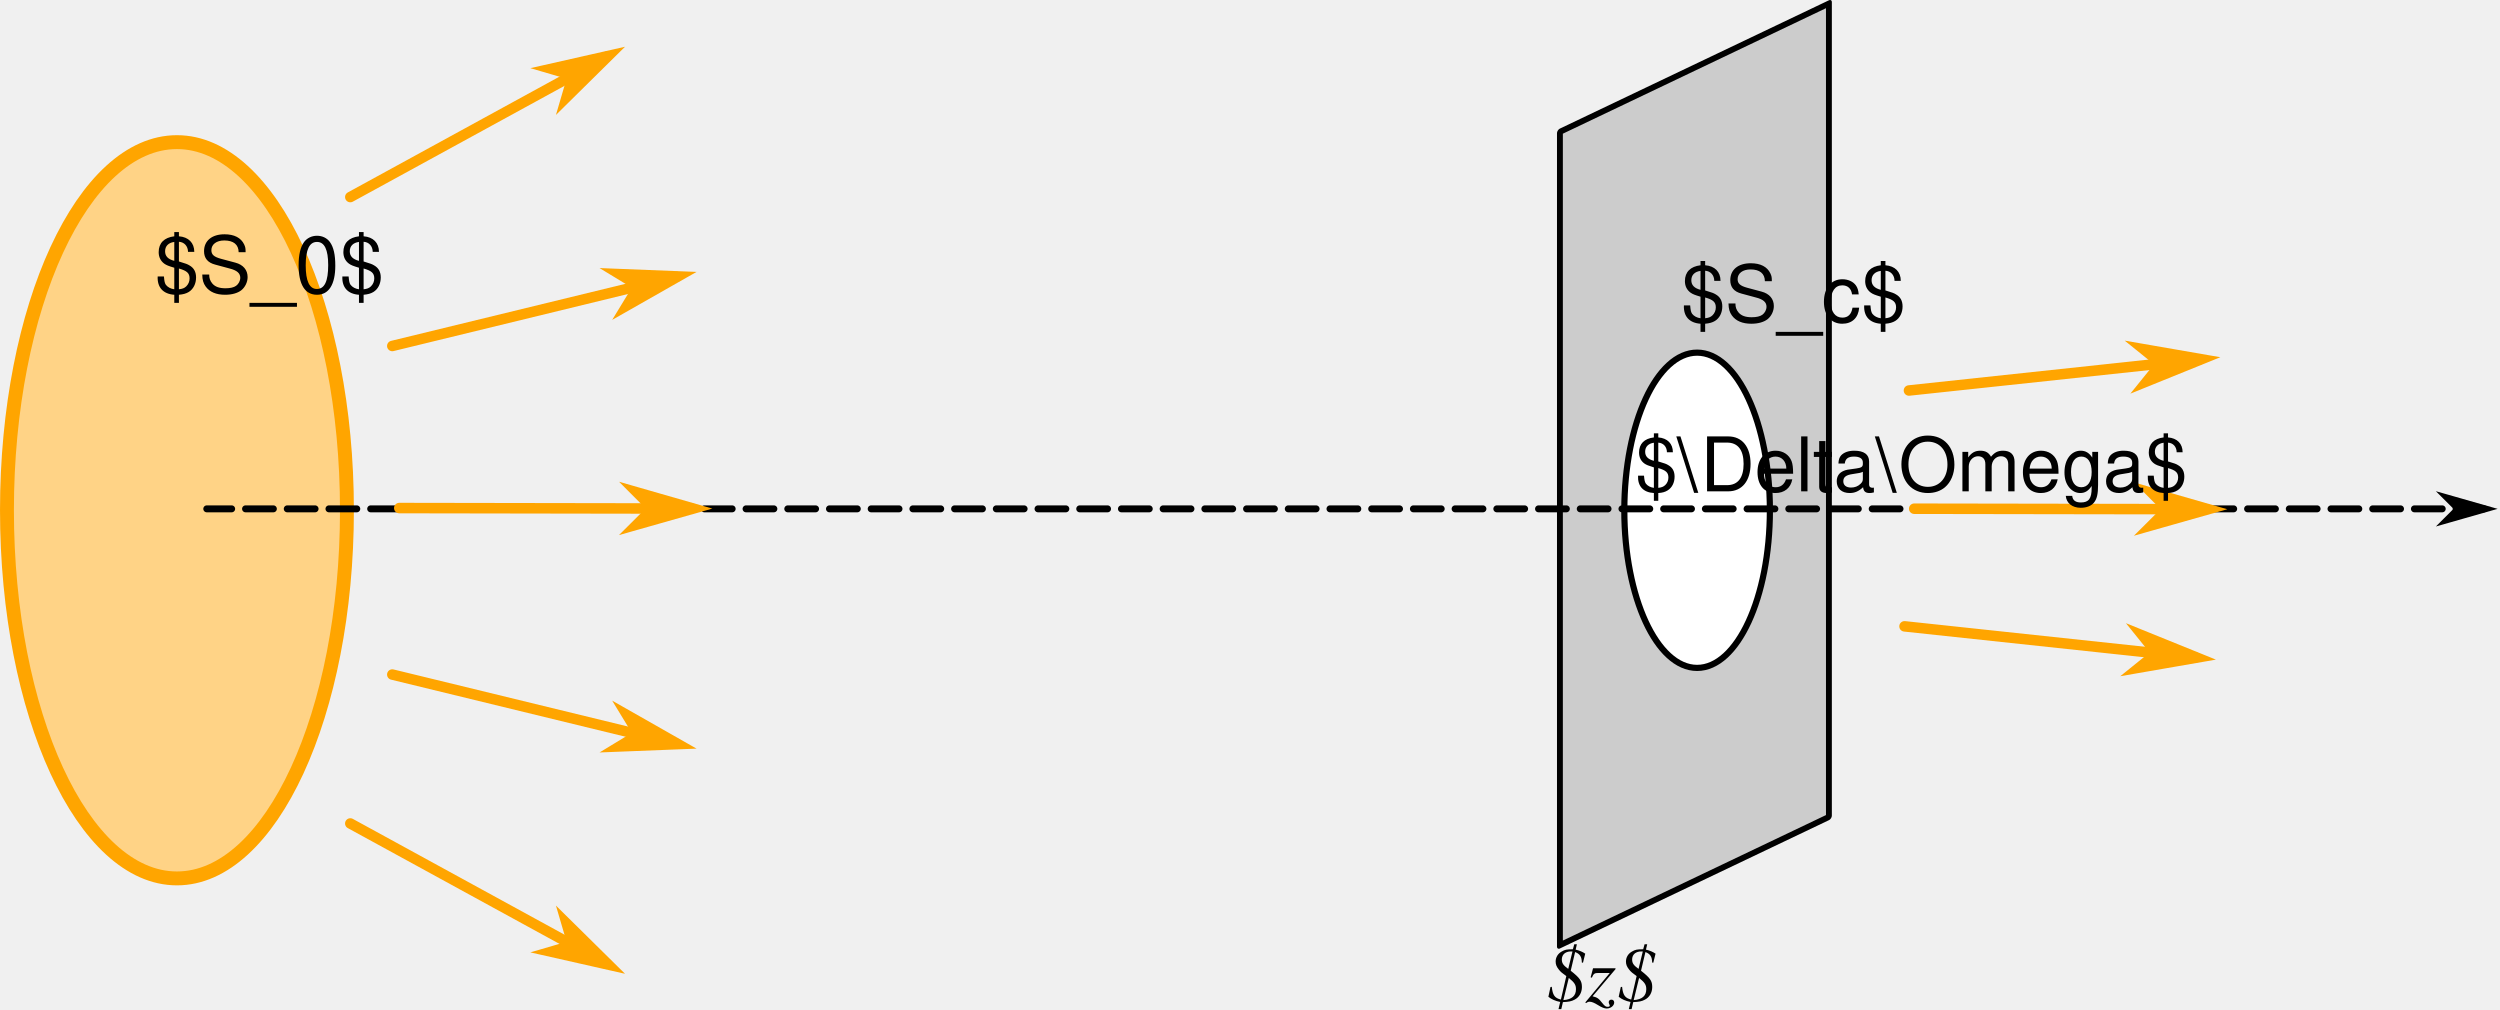
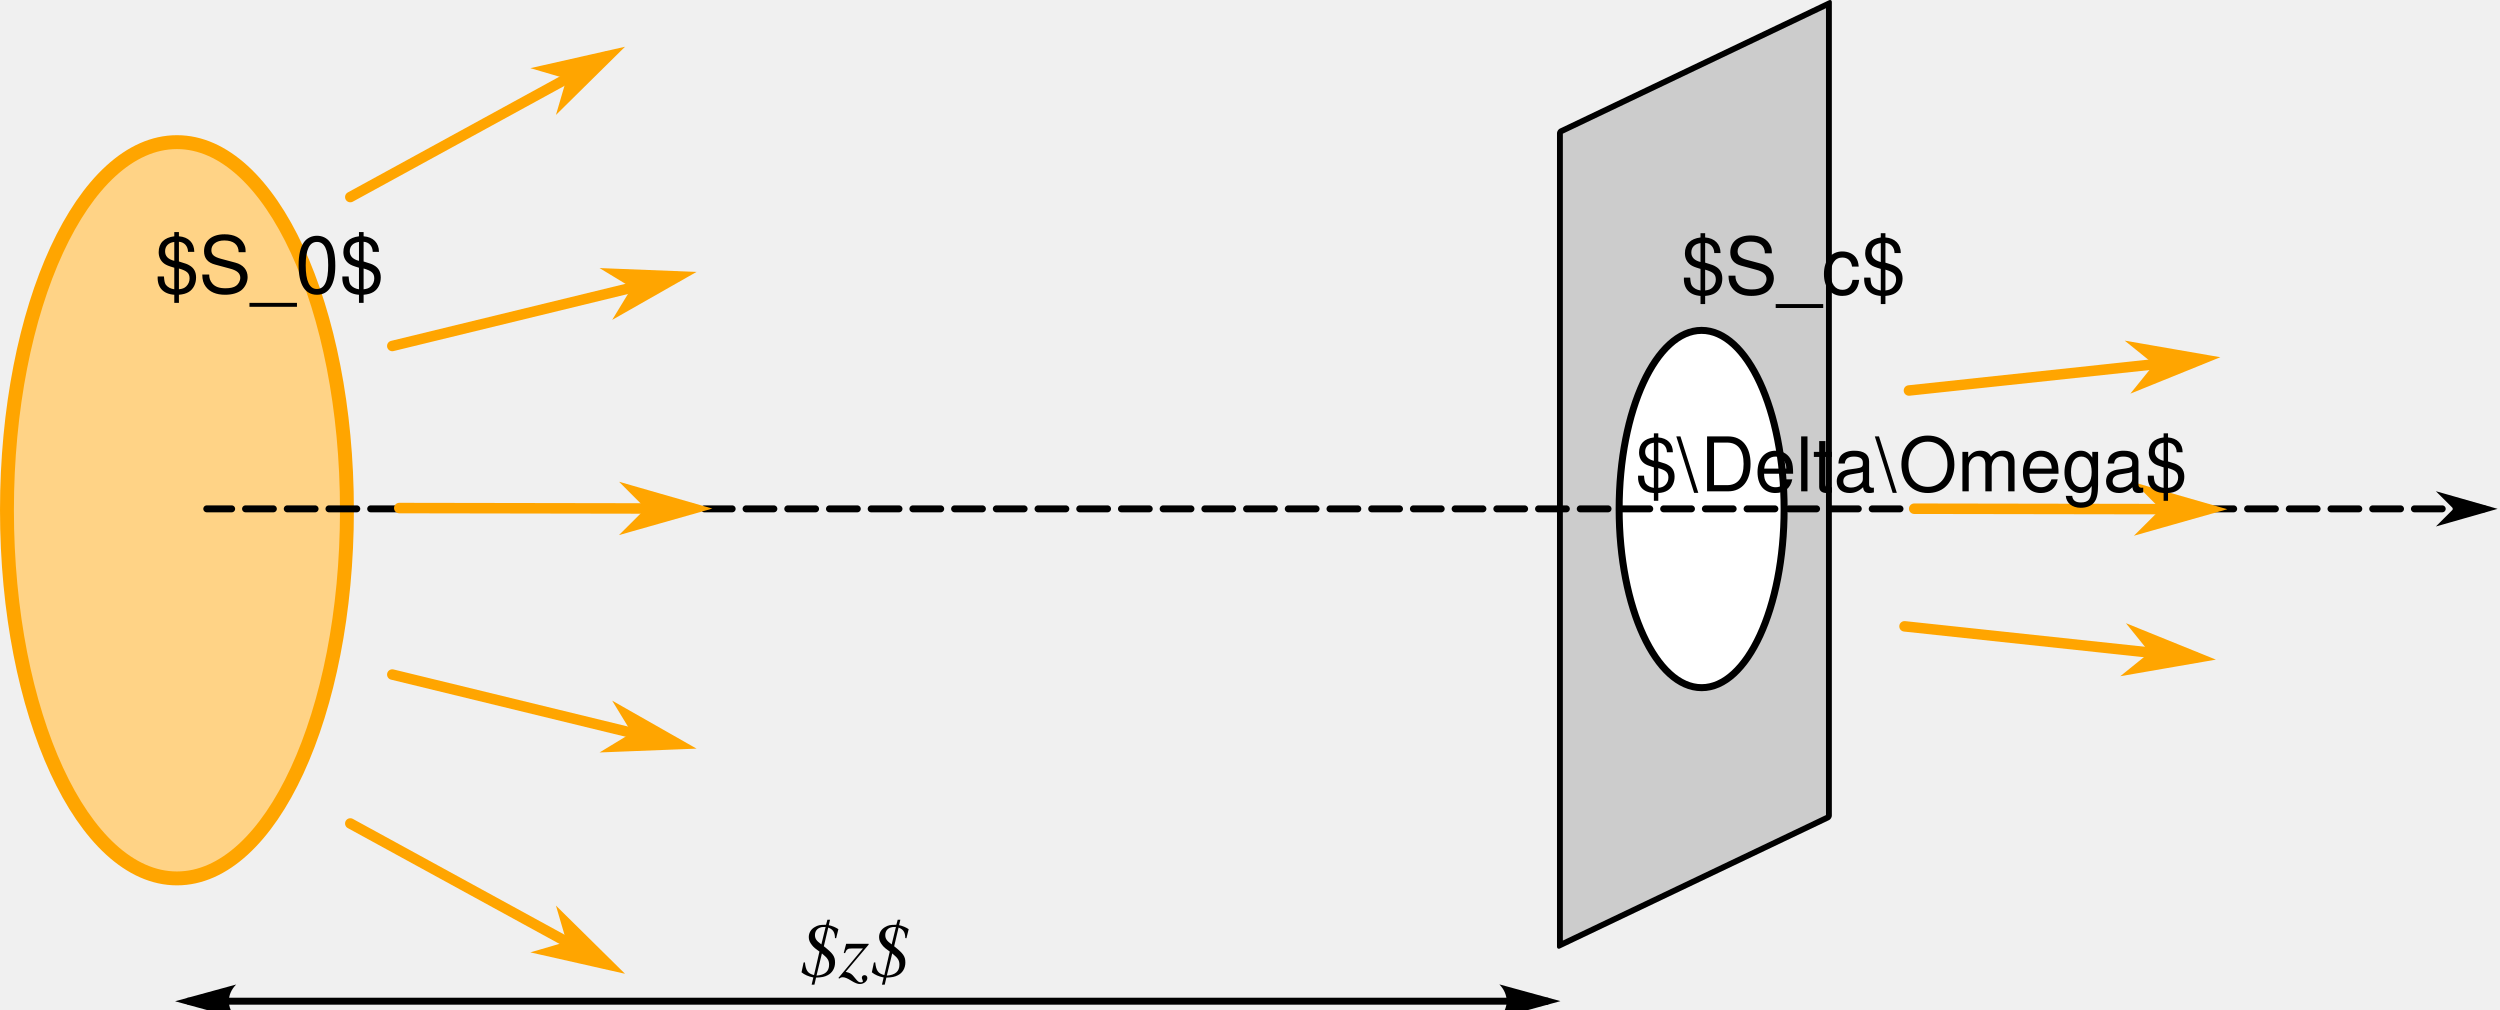
<svg xmlns="http://www.w3.org/2000/svg" width="142.721mm" height="57.622mm" viewBox="0 0 505.706 204.172" id="svg4471" version="1.1">
  <defs id="defs4473">
    <marker orient="auto" refY="0" refX="0" id="marker1316" style="overflow:visible">
      <path id="path1003" d="M 0,0 5,-5 -12.5,0 5,5 Z" style="fill:#ffa500;fill-opacity:1;fill-rule:evenodd;stroke:#ffa500;stroke-width:1pt;stroke-opacity:1" transform="matrix(0.4,0,0,0.4,4,0)" />
    </marker>
    <marker orient="auto" refY="0" refX="0" id="Arrow1Sstart" style="overflow:visible">
      <path id="path1009" d="M 0,0 5,-5 -12.5,0 5,5 Z" style="fill:#ffa500;fill-opacity:1;fill-rule:evenodd;stroke:#ffa500;stroke-width:1pt;stroke-opacity:1" transform="matrix(0.2,0,0,0.2,1.2,0)" />
    </marker>
    <marker orient="auto" refY="0" refX="0" id="Arrow1Mend" style="overflow:visible">
      <path id="path5178" d="M 0,0 5,-5 -12.5,0 5,5 Z" style="fill:#737373;fill-opacity:1;fill-rule:evenodd;stroke:#000000;stroke-width:1pt;stroke-opacity:1" transform="matrix(-0.4,0,0,-0.4,-4,0)" />
    </marker>
    <marker orient="auto" refY="0" refX="0" id="Arrow1Mstart" style="overflow:visible">
      <path id="path5117" d="M 0,0 5,-5 -12.5,0 5,5 Z" style="fill-rule:evenodd;stroke:#000000;stroke-width:1pt;marker-start:none" transform="matrix(0.4,0,0,0.4,4,0)" />
    </marker>
    <marker orient="auto" refY="0" refX="0" id="marker4424" style="overflow:visible">
      <path id="path4426" d="M 0,0 5,-5 -12.5,0 5,5 Z" style="fill-rule:evenodd;stroke:#000000;stroke-width:1pt;marker-start:none" transform="matrix(0.4,0,0,0.4,4,0)" />
    </marker>
    <marker orient="auto" refY="0" refX="0" id="marker4428" style="overflow:visible">
      <path id="path4430" d="M 0,0 5,-5 -12.5,0 5,5 Z" style="fill-rule:evenodd;stroke:#000000;stroke-width:1pt;marker-start:none" transform="matrix(0.4,0,0,0.4,4,0)" />
    </marker>
    <marker orient="auto" refY="0" refX="0" id="marker4432" style="overflow:visible">
      <path id="path4434" d="M 0,0 5,-5 -12.5,0 5,5 Z" style="fill-rule:evenodd;stroke:#000000;stroke-width:1pt;marker-start:none" transform="matrix(0.4,0,0,0.4,4,0)" />
    </marker>
    <marker orient="auto" refY="0" refX="0" id="marker4436" style="overflow:visible">
      <path id="path4438" d="M 0,0 5,-5 -12.5,0 5,5 Z" style="fill-rule:evenodd;stroke:#000000;stroke-width:1pt;marker-start:none" transform="matrix(0.4,0,0,0.4,4,0)" />
    </marker>
    <marker orient="auto" refY="0" refX="0" id="marker1316-5" style="overflow:visible">
      <path id="path1003-3" d="M 0,0 5,-5 -12.5,0 5,5 Z" style="fill:#ffa500;fill-opacity:1;fill-rule:evenodd;stroke:#ffa500;stroke-width:1pt;stroke-opacity:1" transform="matrix(0.4,0,0,0.4,4,0)" />
    </marker>
    <marker orient="auto" refY="0" refX="0" id="marker1316-5-6" style="overflow:visible">
      <path id="path1003-3-2" d="M 0,0 5,-5 -12.5,0 5,5 Z" style="fill:#ffa500;fill-opacity:1;fill-rule:evenodd;stroke:#ffa500;stroke-width:1pt;stroke-opacity:1" transform="matrix(0.4,0,0,0.4,4,0)" />
    </marker>
    <marker orient="auto" refY="0" refX="0" id="marker1316-5-6-1" style="overflow:visible">
      <path id="path1003-3-2-2" d="M 0,0 5,-5 -12.5,0 5,5 Z" style="fill:#ffa500;fill-opacity:1;fill-rule:evenodd;stroke:#ffa500;stroke-width:1pt;stroke-opacity:1" transform="matrix(0.4,0,0,0.4,4,0)" />
    </marker>
    <marker orient="auto" refY="0" refX="0" id="marker1316-7" style="overflow:visible">
      <path id="path1003-0" d="M 0,0 5,-5 -12.5,0 5,5 Z" style="fill:#ffa500;fill-opacity:1;fill-rule:evenodd;stroke:#ffa500;stroke-width:1pt;stroke-opacity:1" transform="matrix(0.4,0,0,0.4,4,0)" />
    </marker>
    <marker orient="auto" refY="0" refX="0" id="marker1316-5-9" style="overflow:visible">
      <path id="path1003-3-3" d="M 0,0 5,-5 -12.5,0 5,5 Z" style="fill:#ffa500;fill-opacity:1;fill-rule:evenodd;stroke:#ffa500;stroke-width:1pt;stroke-opacity:1" transform="matrix(0.4,0,0,0.4,4,0)" />
    </marker>
    <marker orient="auto" refY="0" refX="0" id="marker1316-5-6-2" style="overflow:visible">
      <path id="path1003-3-2-6" d="M 0,0 5,-5 -12.5,0 5,5 Z" style="fill:#ffa500;fill-opacity:1;fill-rule:evenodd;stroke:#ffa500;stroke-width:1pt;stroke-opacity:1" transform="matrix(0.4,0,0,0.4,4,0)" />
    </marker>
    <marker orient="auto" refY="0" refX="0" id="marker1316-5-8" style="overflow:visible">
      <path id="path1003-3-7" d="M 0,0 5,-5 -12.5,0 5,5 Z" style="fill:#ffa500;fill-opacity:1;fill-rule:evenodd;stroke:#ffa500;stroke-width:1pt;stroke-opacity:1" transform="matrix(0.4,0,0,0.4,4,0)" />
    </marker>
    <marker orient="auto" refY="0" refX="0" id="marker1316-5-6-2-0" style="overflow:visible">
      <path id="path1003-3-2-6-2" d="M 0,0 5,-5 -12.5,0 5,5 Z" style="fill:#ffa500;fill-opacity:1;fill-rule:evenodd;stroke:#ffa500;stroke-width:1pt;stroke-opacity:1" transform="matrix(0.4,0,0,0.4,4,0)" />
    </marker>
    <marker orient="auto" refY="0" refX="0" id="marker1316-5-8-3" style="overflow:visible">
      <path id="path1003-3-7-7" d="M 0,0 5,-5 -12.5,0 5,5 Z" style="fill:#ffa500;fill-opacity:1;fill-rule:evenodd;stroke:#ffa500;stroke-width:1pt;stroke-opacity:1" transform="matrix(0.4,0,0,0.4,4,0)" />
    </marker>
+     <marker orient="auto" refY="0" refX="0" id="Arrow2Mstart" style="overflow:visible">
+       <path id="path4459" style="fill-rule:evenodd;stroke-width:0.625;stroke-linejoin:round" d="M 8.719,4.034 -2.207,0.016 8.719,-4.002 c -1.745,2.372 -1.735,5.617 -6e-7,8.035 z" transform="scale(0.6)" />
+     </marker>
+     <marker orient="auto" refY="0" refX="0" id="Arrow2Mend" style="overflow:visible">
+       <path id="path4462" style="fill-rule:evenodd;stroke-width:0.625;stroke-linejoin:round" d="M 8.719,4.034 -2.207,0.016 8.719,-4.002 c -1.745,2.372 -1.735,5.617 -6e-7,8.035 z" transform="scale(-0.6)" />
+     </marker>
  </defs>
  <g id="layer1" transform="translate(263.2,-567.7143)">
    <g id="g7473" transform="matrix(0,0.4534333,-0.4534333,0,677.7857,441.0113)" style="stroke:#000000;stroke-width:4.135;stroke-miterlimit:4;stroke-dasharray:16.54, 8.27;stroke-dashoffset:0;stroke-opacity:1" />
    <rect style="fill:#cccccc;stroke:#000000;stroke-width:1.316;stroke-linecap:round;stroke-linejoin:round;stroke-miterlimit:4;stroke-dasharray:none;stroke-dashoffset:0;stroke-opacity:1" id="rect1368" width="60.284" height="164.532" x="57.994" y="619.348" transform="matrix(0.9025953,-0.4304901,0,1,0,0)" />
-     <path style="color:#000000;fill:#ffffff;stroke:#000000;stroke-width:1.25;stroke-linecap:round;stroke-linejoin:round;stroke-miterlimit:4;stroke-dasharray:none;stroke-dashoffset:0;stroke-opacity:1;marker:none" d="m 94.817,670.933 c 0,4.403 -0.412,8.597 -1.157,12.412 -0.745,3.815 -1.823,7.25 -3.155,10.135 -1.332,2.885 -2.919,5.22 -4.68,6.834 -1.762,1.613 -3.698,2.506 -5.731,2.506 -2.033,0 -3.97,-0.892 -5.731,-2.506 -1.762,-1.613 -3.348,-3.948 -4.68,-6.833 -1.332,-2.885 -2.41,-6.321 -3.155,-10.135 -0.745,-3.815 -1.157,-8.009 -1.157,-12.412 0,-4.403 0.412,-8.597 1.157,-12.412 0.745,-3.815 1.823,-7.25 3.155,-10.135 1.332,-2.885 2.919,-5.22 4.68,-6.834 1.762,-1.614 3.698,-2.506 5.731,-2.506 2.033,0 3.97,0.892 5.731,2.506 1.762,1.613 3.348,3.948 4.68,6.834 1.332,2.885 2.41,6.321 3.155,10.135 0.745,3.815 1.157,8.009 1.157,12.412 z" id="shapes-f09.svgpath1932" />
+     <path style="color:#000000;fill:#ffffff;stroke:#000000;stroke-width:1.417;stroke-linecap:round;stroke-linejoin:round;stroke-miterlimit:4;stroke-dasharray:none;stroke-dashoffset:0;stroke-opacity:1;marker:none" d="m 97.697,670.68 c 0,4.989 -0.467,9.743 -1.311,14.066 -0.844,4.323 -2.066,8.217 -3.576,11.487 -1.51,3.27 -3.308,5.916 -5.304,7.745 -1.996,1.829 -4.191,2.84 -6.495,2.84 -2.304,0 -4.499,-1.011 -6.495,-2.84 -1.996,-1.829 -3.794,-4.475 -5.304,-7.744 -1.51,-3.27 -2.732,-7.163 -3.576,-11.487 -0.844,-4.323 -1.311,-9.077 -1.311,-14.066 0,-4.99 0.467,-9.743 1.311,-14.066 0.844,-4.323 2.066,-8.217 3.576,-11.487 1.51,-3.27 3.308,-5.916 5.304,-7.745 1.996,-1.829 4.191,-2.84 6.495,-2.84 2.304,0 4.499,1.011 6.495,2.84 1.996,1.829 3.794,4.475 5.304,7.745 1.51,3.27 2.732,7.163 3.576,11.487 0.844,4.323 1.311,9.077 1.311,14.066 z" id="shapes-f09.svgpath1932" />
    <path id="path4910" d="m -140.44,579.18 -51.899,28.393" style="fill:none;fill-opacity:1;fill-rule:evenodd;stroke:#ffa500;stroke-width:2.125;stroke-linecap:round;stroke-linejoin:round;stroke-miterlimit:4;stroke-dasharray:none;stroke-opacity:1;marker-start:url(#marker1316)" />
    <path style="color:#000000;fill:#ffd386;fill-opacity:1;stroke:#ffa500;stroke-width:2.812;stroke-linecap:round;stroke-linejoin:round;stroke-miterlimit:4;stroke-dasharray:none;stroke-dashoffset:0;stroke-opacity:1;marker:none" d="m -193.021,670.933 c 0,10.282 -0.962,20.077 -2.702,28.986 -1.74,8.909 -4.258,16.933 -7.369,23.671 -3.111,6.738 -6.816,12.191 -10.93,15.959 -4.114,3.768 -8.637,5.852 -13.385,5.852 -4.748,0 -9.271,-2.084 -13.385,-5.852 -4.114,-3.768 -7.819,-9.221 -10.93,-15.959 -3.111,-6.738 -5.629,-14.761 -7.369,-23.671 -1.74,-8.909 -2.702,-18.705 -2.702,-28.986 0,-10.282 0.962,-20.077 2.702,-28.986 1.74,-8.909 4.258,-16.933 7.369,-23.671 3.111,-6.738 6.816,-12.191 10.93,-15.959 4.114,-3.768 8.637,-5.852 13.385,-5.852 4.748,0 9.271,2.084 13.385,5.852 4.114,3.768 7.819,9.221 10.93,15.959 3.111,6.738 5.629,14.761 7.369,23.671 1.74,8.909 2.702,18.704 2.702,28.986 z" id="shapes-f09.svgpath1932-3" />
    <path id="path7475" d="M 239.257,670.645 H -221.373" style="fill:#737373;fill-opacity:1;fill-rule:evenodd;stroke:#000000;stroke-width:1.406;stroke-linecap:round;stroke-linejoin:round;stroke-miterlimit:4;stroke-dasharray:5.625, 2.812;stroke-dashoffset:0;stroke-opacity:1;marker-start:url(#Arrow1Mstart)" />
    <path id="path4910-5" d="m -126.365,623.705 -57.479,13.993" style="fill:none;fill-opacity:1;fill-rule:evenodd;stroke:#ffa500;stroke-width:2.125;stroke-linecap:round;stroke-linejoin:round;stroke-miterlimit:4;stroke-dasharray:none;stroke-opacity:1;marker-start:url(#marker1316-5)" />
    <path id="path4910-5-9" d="m -123.291,670.584 -59.142,-0.098" style="fill:none;fill-opacity:1;fill-rule:evenodd;stroke:#ffa500;stroke-width:2.125;stroke-linecap:round;stroke-linejoin:round;stroke-miterlimit:4;stroke-dasharray:none;stroke-opacity:1;marker-start:url(#marker1316-5-6)" />
    <path id="path4910-6" d="m -140.44,762.683 -51.899,-28.393" style="fill:none;fill-opacity:1;fill-rule:evenodd;stroke:#ffa500;stroke-width:2.125;stroke-linecap:round;stroke-linejoin:round;stroke-miterlimit:4;stroke-dasharray:none;stroke-opacity:1;marker-start:url(#marker1316-7)" />
    <path id="path4910-5-0" d="m -126.365,718.158 -57.479,-13.993" style="fill:none;fill-opacity:1;fill-rule:evenodd;stroke:#ffa500;stroke-width:2.125;stroke-linecap:round;stroke-linejoin:round;stroke-miterlimit:4;stroke-dasharray:none;stroke-opacity:1;marker-start:url(#marker1316-5-9)" />
    <path id="path4910-5-9-1" d="m 183.156,670.716 -59.142,-0.098" style="fill:none;fill-opacity:1;fill-rule:evenodd;stroke:#ffa500;stroke-width:2.125;stroke-linecap:round;stroke-linejoin:round;stroke-miterlimit:4;stroke-dasharray:none;stroke-opacity:1;marker-start:url(#marker1316-5-6-2)" />
    <path id="path4910-5-92" d="m 181.77,640.418 -58.822,6.287" style="fill:none;fill-opacity:1;fill-rule:evenodd;stroke:#ffa500;stroke-width:2.125;stroke-linecap:round;stroke-linejoin:round;stroke-miterlimit:4;stroke-dasharray:none;stroke-opacity:1;marker-start:url(#marker1316-5-8)" />
    <path id="path4910-5-92-9" d="m 180.877,700.699 -58.822,-6.287" style="fill:none;fill-opacity:1;fill-rule:evenodd;stroke:#ffa500;stroke-width:2.125;stroke-linecap:round;stroke-linejoin:round;stroke-miterlimit:4;stroke-dasharray:none;stroke-opacity:1;marker-start:url(#marker1316-5-8-3)" />
-     <text xml:space="preserve" style="font-style:normal;font-variant:normal;font-weight:normal;font-stretch:normal;line-height:0%;font-family:'Nimbus Sans L';-inkscape-font-specification:Sans;letter-spacing:0px;word-spacing:0px;fill:#000000;fill-opacity:1;stroke:none" x="49.511" y="770.419" id="text3934-6">
-       <tspan id="tspan3936-2" x="49.511" y="770.419" style="font-style:italic;font-variant:normal;font-weight:normal;font-stretch:normal;font-size:16px;line-height:1.25;font-family:'Nimbus Roman No9 L';-inkscape-font-specification:'Nimbus Roman No9 L Italic'">$z$</tspan>
+     <text xml:space="preserve" style="font-style:normal;font-variant:normal;font-weight:normal;font-stretch:normal;line-height:0%;font-family:'Nimbus Sans L';-inkscape-font-specification:Sans;letter-spacing:0px;word-spacing:0px;fill:#000000;fill-opacity:1;stroke:none" x="-101.566" y="765.466" id="text3934-6">
+       <tspan id="tspan3936-2" x="-101.566" y="765.466" style="font-style:italic;font-variant:normal;font-weight:normal;font-stretch:normal;font-size:16px;line-height:1.25;font-family:'Nimbus Roman No9 L';-inkscape-font-specification:'Nimbus Roman No9 L Italic'">$z$</tspan>
    </text>
    <text xml:space="preserve" style="font-style:normal;font-variant:normal;font-weight:normal;font-stretch:normal;line-height:0%;font-family:'Nimbus Sans L';-inkscape-font-specification:Sans;letter-spacing:0px;word-spacing:0px;fill:#000000;fill-opacity:1;stroke:none" x="-231.945" y="626.966" id="text3934-6-7">
      <tspan id="tspan3936-2-1" x="-231.945" y="626.966" style="font-style:normal;font-variant:normal;font-weight:normal;font-stretch:normal;font-size:16px;line-height:1.25;font-family:'Nimbus Sans L';-inkscape-font-specification:'Nimbus Sans L'">$S_0$</tspan>
    </text>
-     <text xml:space="preserve" style="font-style:normal;font-variant:normal;font-weight:normal;font-stretch:normal;font-size:12px;line-height:0%;font-family:'Nimbus Sans L';-inkscape-font-specification:Sans;letter-spacing:0px;word-spacing:0px;fill:#000000;fill-opacity:1;stroke:none;stroke-width:1" x="76.787" y="632.823" id="text3934-6-7-6">
-       <tspan id="tspan3936-2-1-7" x="76.787" y="632.823" style="font-style:normal;font-variant:normal;font-weight:normal;font-stretch:normal;font-size:16px;line-height:1.25;font-family:'Nimbus Sans L';-inkscape-font-specification:'Nimbus Sans L';stroke-width:1">$S_c$</tspan>
+     <text xml:space="preserve" style="font-style:normal;font-variant:normal;font-weight:normal;font-stretch:normal;font-size:12px;line-height:0%;font-family:'Nimbus Sans L';-inkscape-font-specification:Sans;letter-spacing:0px;word-spacing:0px;fill:#000000;fill-opacity:1;stroke:none;stroke-width:1" x="76.787" y="627.198" id="text3934-6-7-6">
+       <tspan id="tspan3936-2-1-7" x="76.787" y="627.198" style="font-style:normal;font-variant:normal;font-weight:normal;font-stretch:normal;font-size:16px;line-height:1.25;font-family:'Nimbus Sans L';-inkscape-font-specification:'Nimbus Sans L';stroke-width:1">$S_c$</tspan>
    </text>
    <text xml:space="preserve" style="font-style:normal;font-variant:normal;font-weight:normal;font-stretch:normal;font-size:15.234px;line-height:125%;font-family:'Nimbus Sans L';-inkscape-font-specification:Sans;letter-spacing:0px;word-spacing:0px;fill:#000000;fill-opacity:1;stroke:none;stroke-width:0.938px;stroke-linecap:butt;stroke-linejoin:miter;stroke-opacity:1" x="67.54" y="667.103" id="text5570">
      <tspan id="tspan5568" x="67.54" y="667.103" style="stroke-width:0.938px">$\Delta\Omega$</tspan>
    </text>
+     <path transform="matrix(1.256841,0,0,0.9375,-381.1381,716.227)" style="fill:none;stroke:#000000;stroke-width:1.5;stroke-linecap:butt;stroke-linejoin:miter;stroke-miterlimit:4;stroke-dasharray:none;stroke-opacity:1;marker-start:url(#Arrow2Mstart);marker-end:url(#Arrow2Mend)" d="M 124,57.612 H 343" id="path4356" />
  </g>
</svg>
